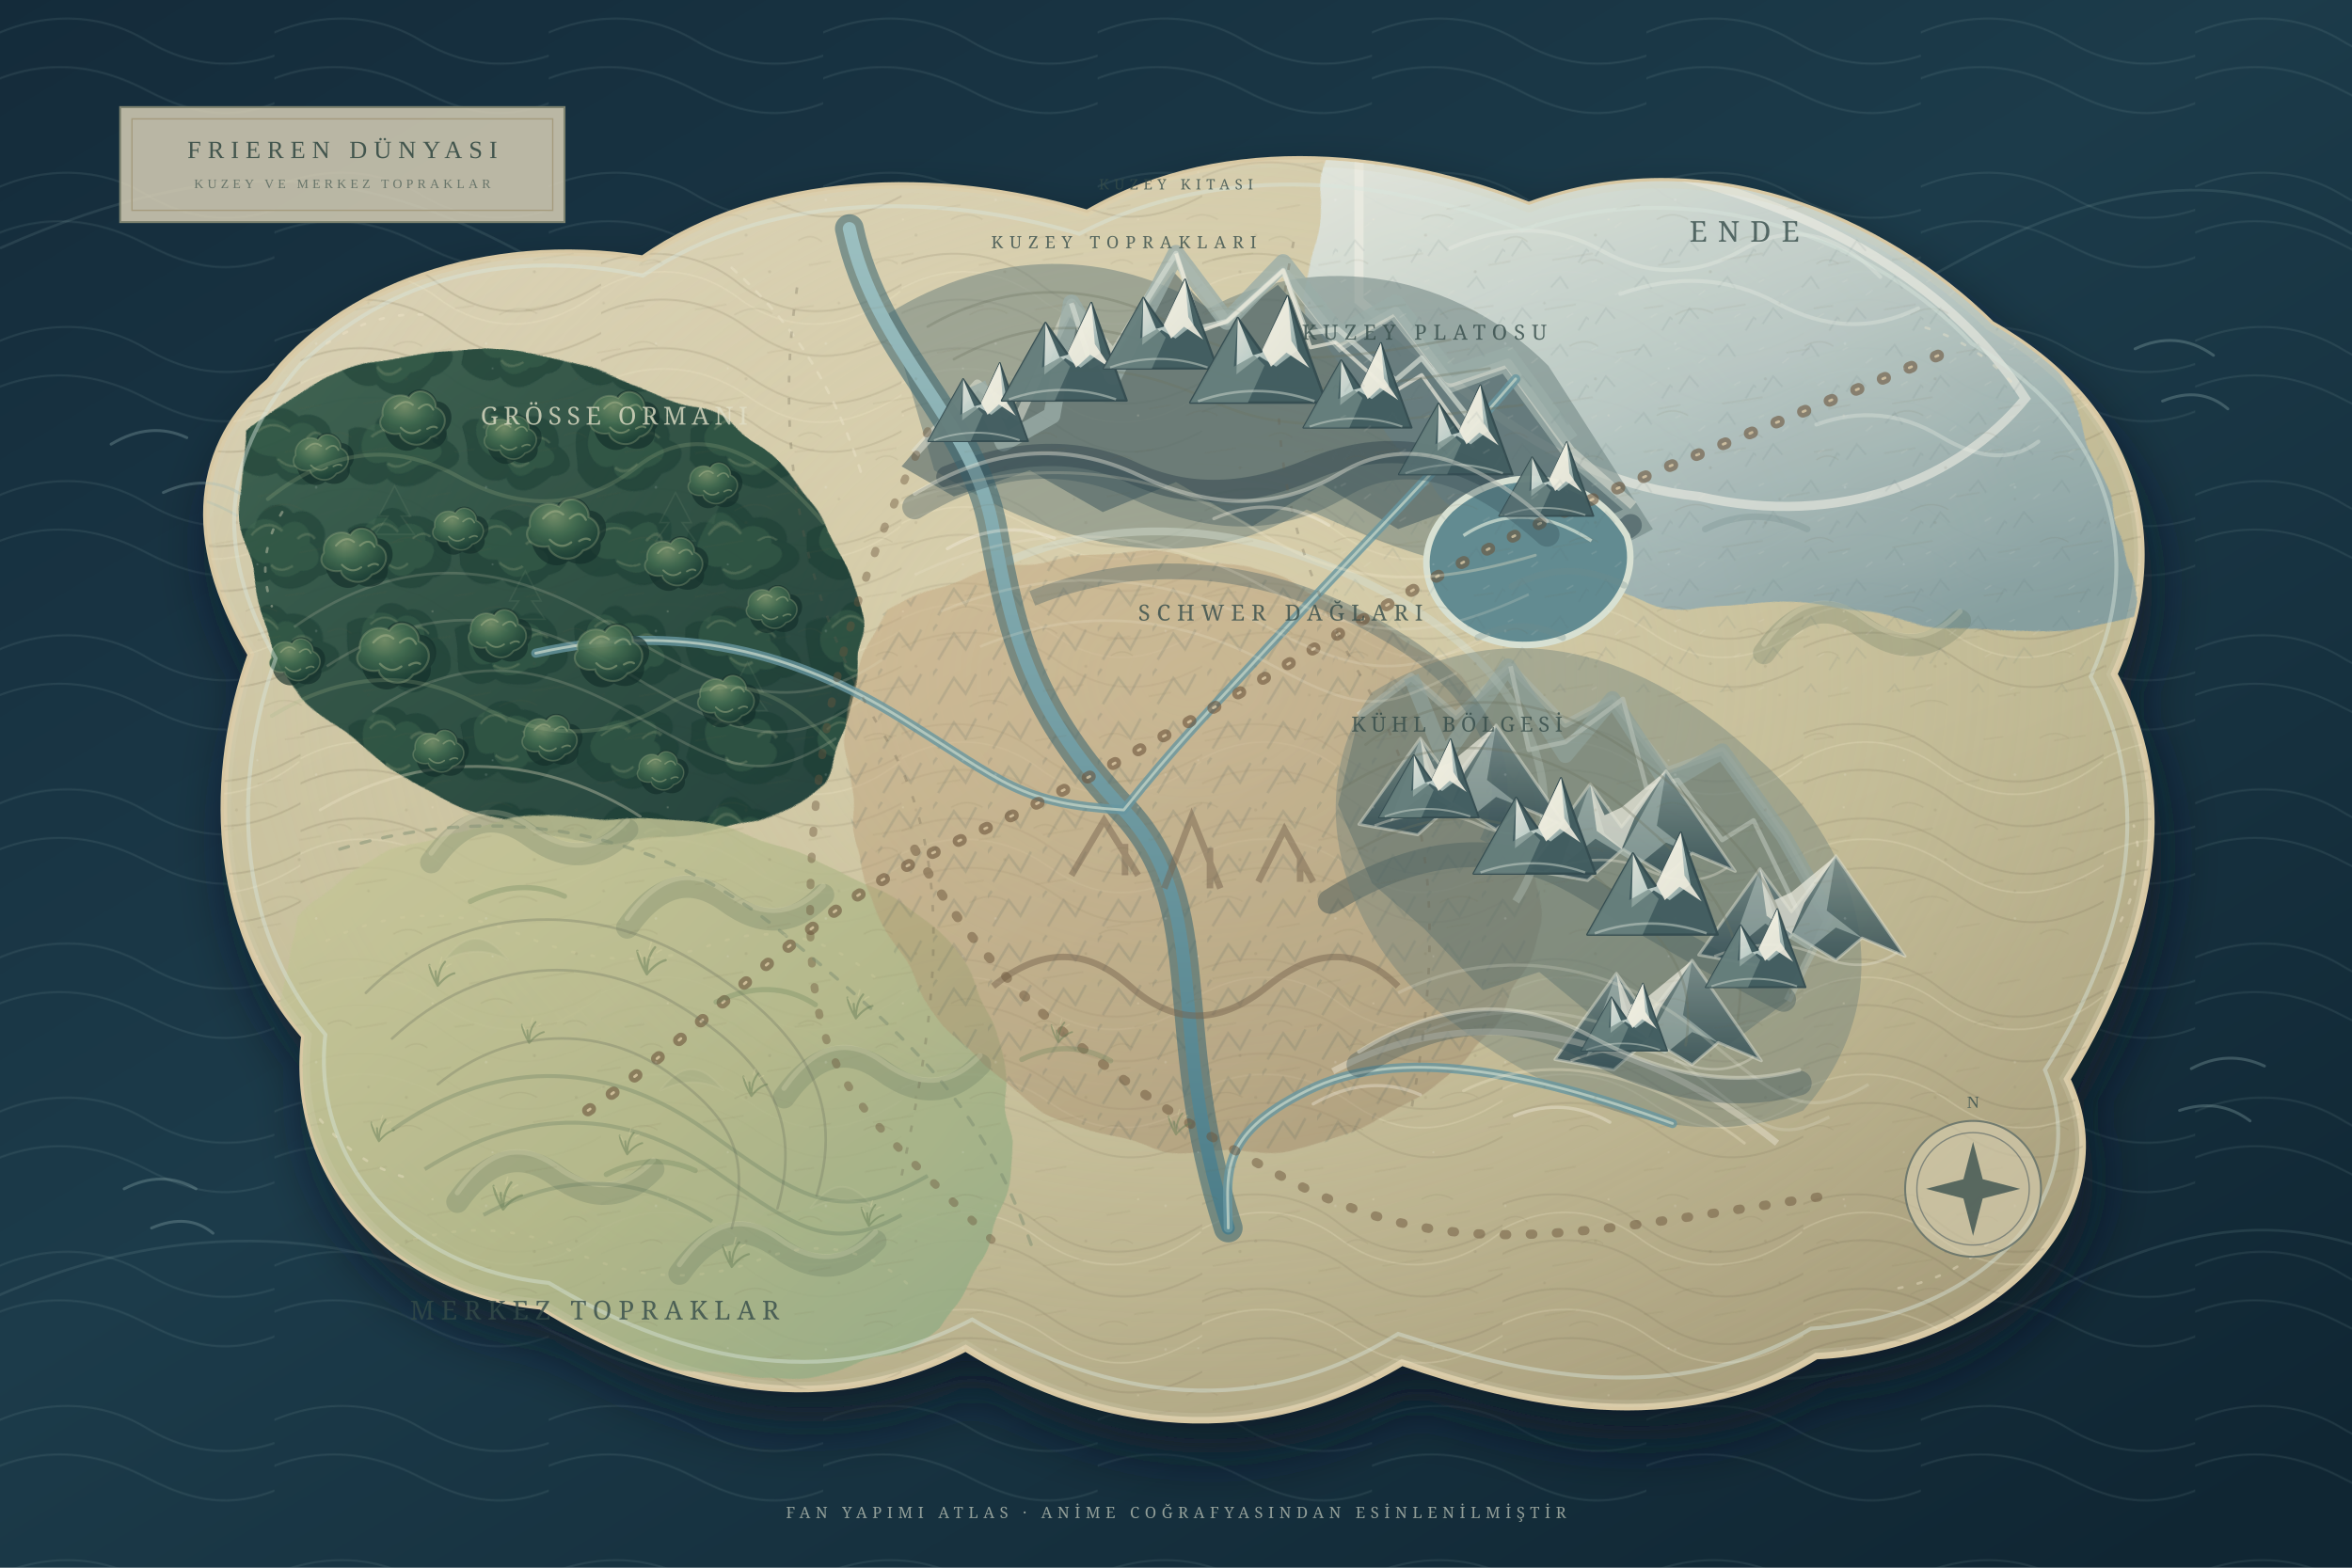
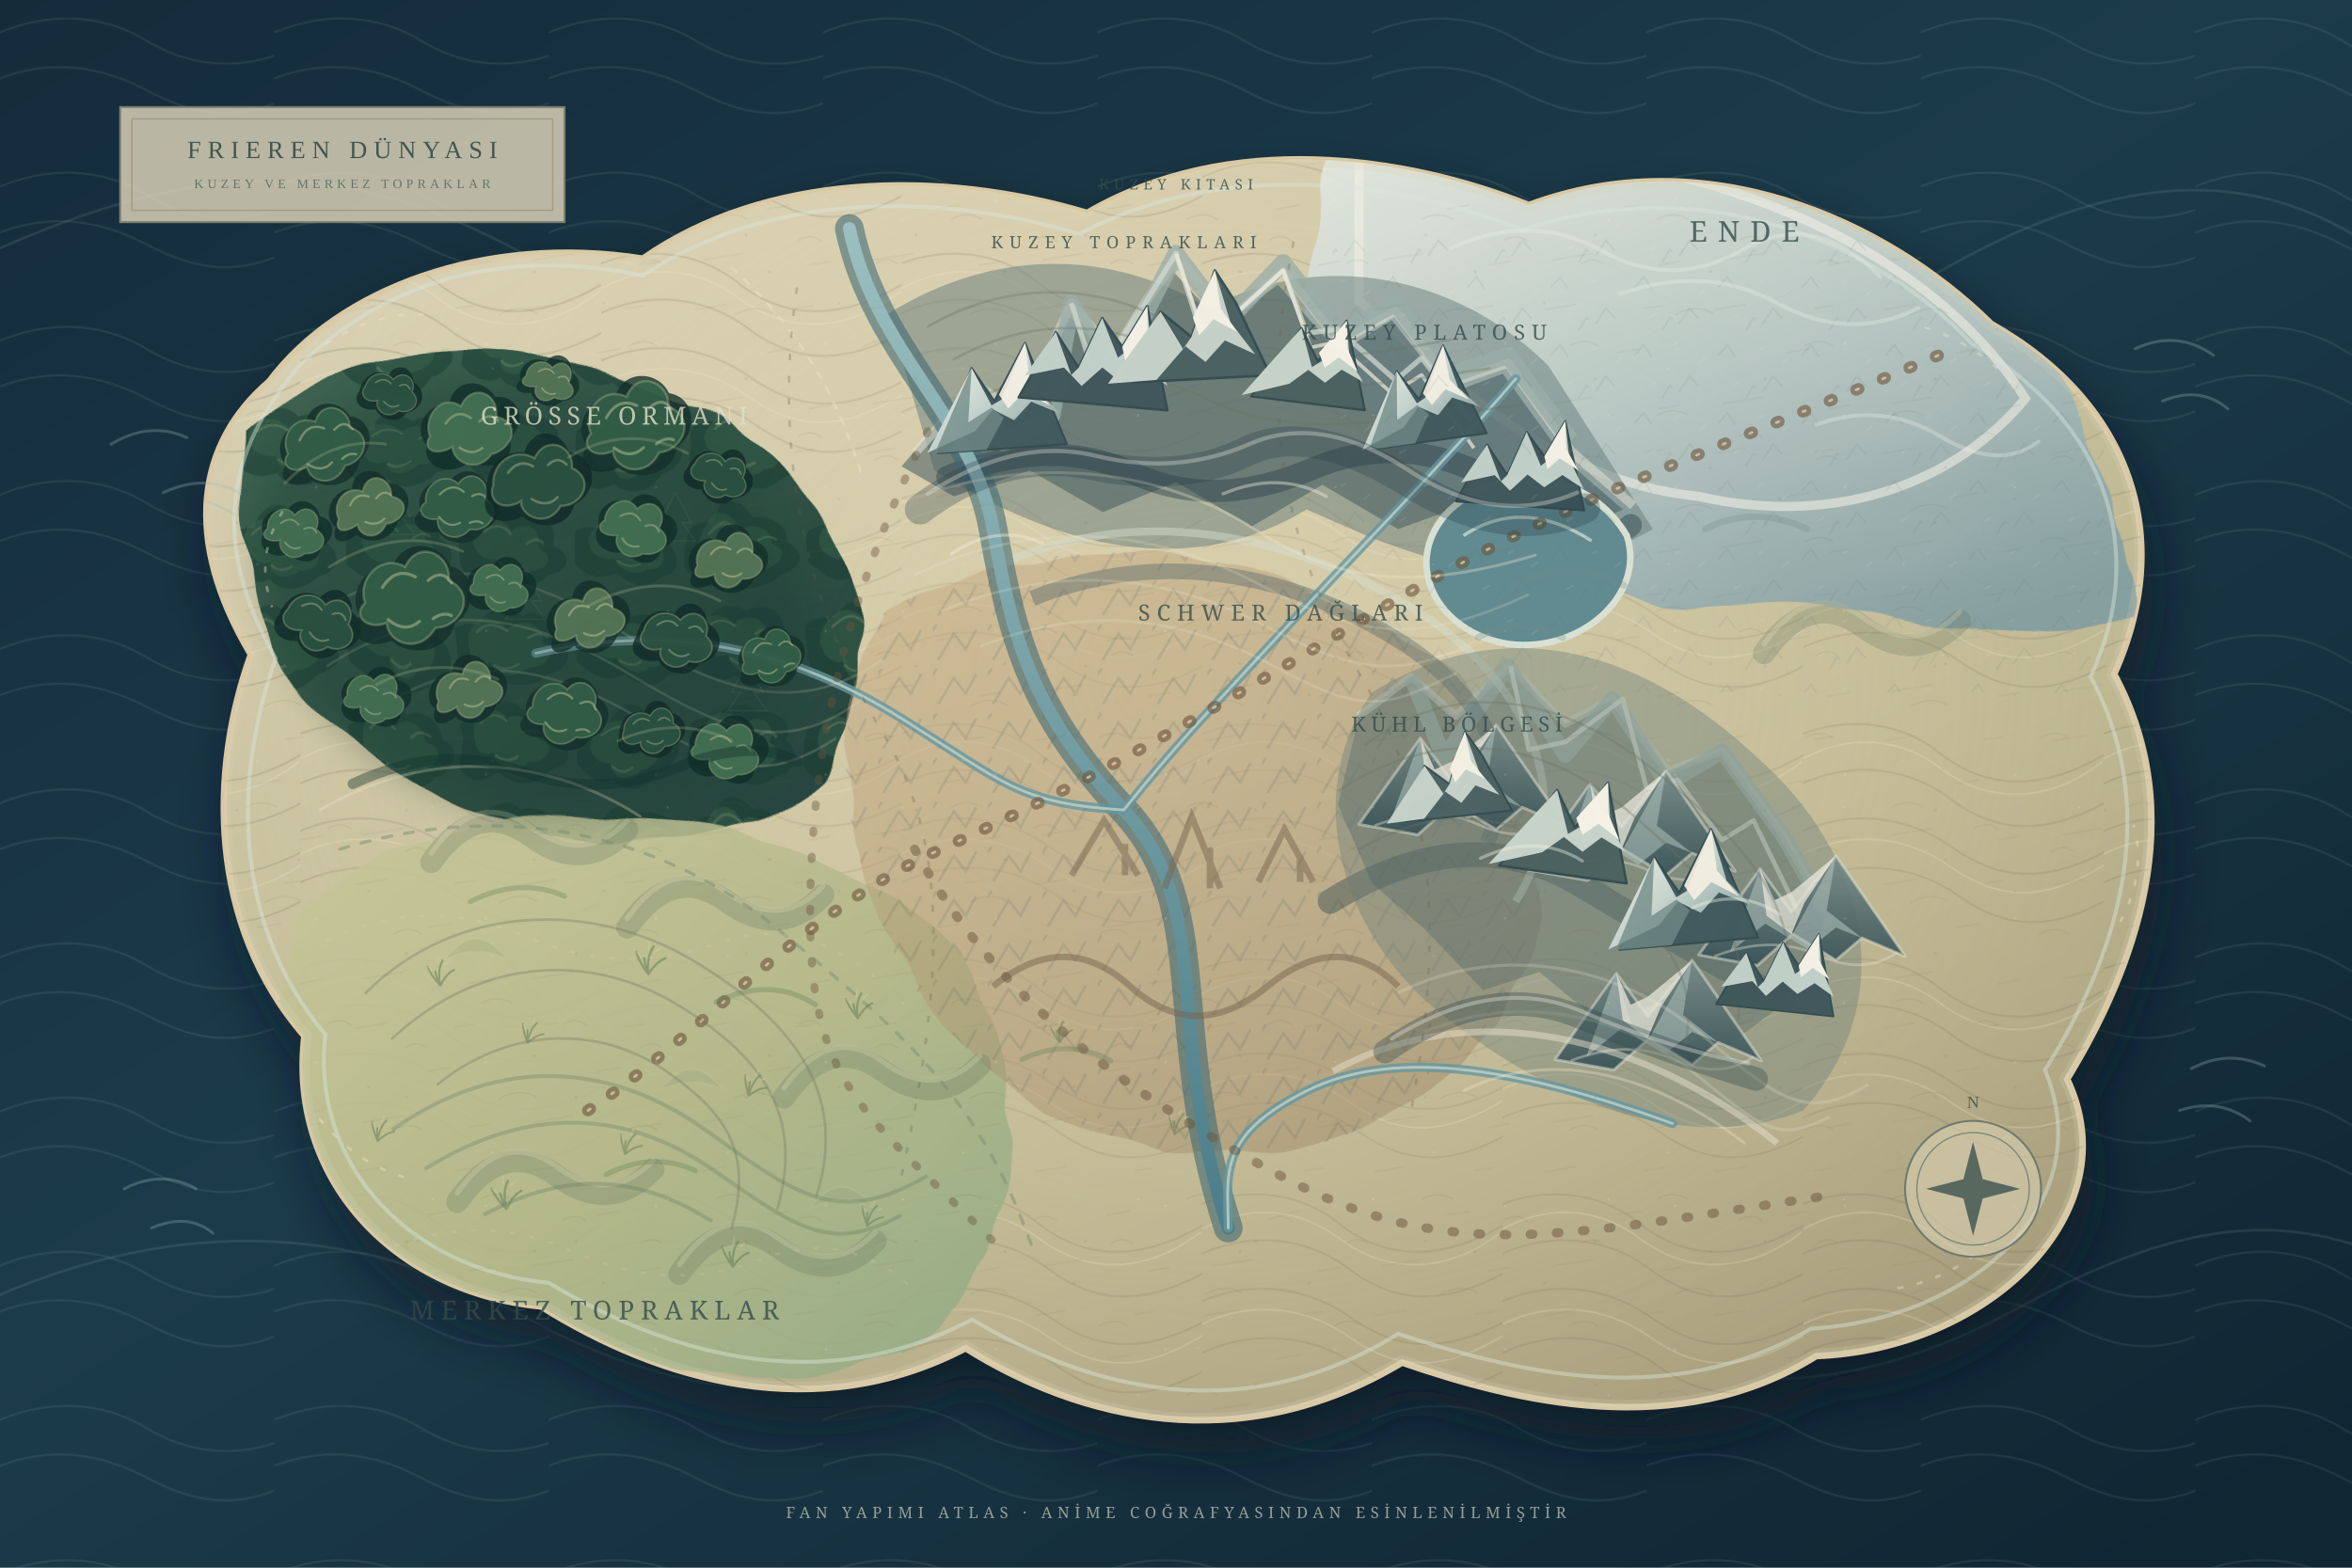
<svg xmlns="http://www.w3.org/2000/svg" viewBox="0 0 1800 1200" role="img" aria-labelledby="map-title map-desc">
  <defs>
    <linearGradient id="ocean" x1="0" y1="0" x2="0.9" y2="1">
      <stop stop-color="#142b3a" />
      <stop offset=".48" stop-color="#1c3b4a" />
      <stop offset="1" stop-color="#102633" />
    </linearGradient>
    <linearGradient id="ocean-light" x1="0" y1="0" x2="0" y2="1">
      <stop stop-color="#527887" stop-opacity=".32" />
      <stop offset="1" stop-color="#193c4b" stop-opacity="0" />
    </linearGradient>
    <linearGradient id="land-base" x1=".15" y1="0" x2=".8" y2="1">
      <stop stop-color="#d8d0b4" />
      <stop offset=".3" stop-color="#c8c19e" />
      <stop offset=".67" stop-color="#b9b38d" />
      <stop offset="1" stop-color="#a59b79" />
    </linearGradient>
    <linearGradient id="north-ice" x1=".2" y1="0" x2=".8" y2="1">
      <stop stop-color="#e2e7df" />
      <stop offset=".48" stop-color="#b9c9c7" />
      <stop offset="1" stop-color="#819ca0" />
    </linearGradient>
    <linearGradient id="central-meadow" x1="0" y1="0" x2="1" y2="1">
      <stop stop-color="#c9c79a" />
      <stop offset=".55" stop-color="#b1b789" />
      <stop offset="1" stop-color="#8eaa84" />
    </linearGradient>
    <linearGradient id="forest-depth" x1="0" y1="0" x2="1" y2="1">
      <stop stop-color="#365d4c" />
      <stop offset=".45" stop-color="#284c40" />
      <stop offset="1" stop-color="#1b3b36" />
    </linearGradient>
    <linearGradient id="mountain-shadow" x1="0" y1="0" x2="0" y2="1">
      <stop stop-color="#778b89" />
      <stop offset=".52" stop-color="#536b6c" />
      <stop offset="1" stop-color="#344e55" />
    </linearGradient>
    <linearGradient id="sandstone" x1="0" y1="0" x2="1" y2="1">
      <stop stop-color="#c4a47a" />
      <stop offset="1" stop-color="#947c60" />
    </linearGradient>
    <linearGradient id="river" x1="0" y1="0" x2="0" y2="1">
      <stop stop-color="#9bbfc0" />
      <stop offset="1" stop-color="#4c7d89" />
    </linearGradient>
    <radialGradient id="land-light">
      <stop stop-color="#f4e7c6" stop-opacity=".44" />
      <stop offset="1" stop-color="#f4e7c6" stop-opacity="0" />
    </radialGradient>
    <pattern id="sea-depth" width="210" height="118" patternUnits="userSpaceOnUse">
      <path d="M-20 35C25 8 74 8 112 31s82 25 128-2M-25 72c48-28 93-26 137-3s78 25 126-4" fill="none" stroke="#8eafb0" stroke-opacity=".13" stroke-width="1.6" />
    </pattern>
    <pattern id="fine-contours" width="230" height="180" patternUnits="userSpaceOnUse">
      <path d="M-35 42C10 5 68 7 104 36s82 32 137-5M-28 78C17 39 75 43 112 71s77 31 135-6M-32 116C16 76 73 80 113 108s78 30 137-7M-28 153C20 114 80 118 118 145s75 31 132-7" fill="none" stroke="#756f55" stroke-opacity=".24" stroke-width="1.5" />
      <path d="M-20 54C23 20 69 21 105 48s82 28 124-5M-24 129C19 94 72 95 112 123s76 28 128-7" fill="none" stroke="#f5edcf" stroke-opacity=".25" stroke-width="1.2" />
    </pattern>
    <pattern id="forest-canopy" width="88" height="76" patternUnits="userSpaceOnUse">
      <path d="M-8 38C-4 24 8 18 20 22 22 8 39 3 49 14 62 9 76 20 73 34 88 43 82 59 68 61 57 75 39 72 31 63 15 71 0 59-8 38Z" fill="#183a32" opacity=".58" />
      <path d="M12 25C19 13 32 13 40 23 50 14 64 22 62 35 76 42 66 57 54 56 44 68 28 58 29 49 15 52 6 38 12 25Z" fill="#426b50" opacity=".42" />
      <path d="M17 27q12-12 23-1m12 6q8-7 14 0M30 51q9 8 18 1" fill="none" stroke="#a8b58a" stroke-opacity=".28" stroke-width="2" />
    </pattern>
    <pattern id="rock-hatch" width="42" height="34" patternUnits="userSpaceOnUse">
      <path d="m4 29 12-20 9 12 8-15M-5 13 3 2" fill="none" stroke="#344f54" stroke-opacity=".35" stroke-width="2" />
    </pattern>
    <pattern id="terrain-grain" width="180" height="150" patternUnits="userSpaceOnUse">
      <path d="M8 18q12-7 24 0m39 16q10-6 18 1M22 91q16-9 29-1m70 25q12-7 22 0M130 52q9-6 17 0" fill="none" stroke="#665c43" stroke-opacity=".22" stroke-width="1.1" />
      <circle cx="49" cy="58" r="1.2" fill="#594f3d" opacity=".24" />
      <circle cx="151" cy="18" r=".9" fill="#fff3d8" opacity=".38" />
      <circle cx="102" cy="82" r="1.1" fill="#554b39" opacity=".18" />
      <circle cx="17" cy="132" r=".8" fill="#fff" opacity=".32" />
    </pattern>
    <pattern id="paper-fiber" width="130" height="110" patternUnits="userSpaceOnUse">
      <path d="m12 17 24-4m31 37 18-3M18 89l31-5m50 9 17-3M88 16l15-2" stroke="#665c43" stroke-opacity=".1" stroke-width="1.4" />
      <circle cx="51" cy="70" r="1.2" fill="#5c503b" opacity=".14" />
      <circle cx="112" cy="43" r="1" fill="#fff" opacity=".2" />
    </pattern>
    <filter id="continent-shadow" x="-15%" y="-15%" width="130%" height="135%">
      <feGaussianBlur stdDeviation="22" />
    </filter>
    <filter id="terrain-soft" x="-15%" y="-15%" width="130%" height="130%">
      <feGaussianBlur stdDeviation="10" />
    </filter>
    <clipPath id="land-clip">
      <path d="M206 292C259 221 371 179 492 198 585 133 718 129 832 163 940 100 1075 119 1170 157 1304 107 1442 167 1524 248 1632 309 1665 412 1618 516 1677 625 1634 741 1582 826 1631 929 1521 1033 1390 1038 1284 1104 1160 1073 1073 1043 948 1118 825 1086 739 1032 624 1092 505 1057 414 1000 300 989 220 901 233 793 159 708 160 590 192 501 139 412 151 339 206 292Z" />
    </clipPath>
    <g id="ridge">
      <path d="M0 76 47 10 71 43 105 0 158 77 125 63 105 80 72 60 45 84Z" fill="url(#mountain-shadow)" stroke="#e0e1d2" stroke-opacity=".56" stroke-width="2.2" stroke-linejoin="round" />
      <path d="m47 10 11 38 14 12 33-60-7 42 27 21-20-8-21 17-33-20-27 22Z" fill="#b8c9c3" opacity=".55" />
      <path d="m47 10 11 24 13-6 34-28-24 36-10 24-19-14Z" fill="#f0eee1" opacity=".78" />
      <path d="M12 77q44-17 79-1t61-2" fill="none" stroke="#e5e3d3" stroke-opacity=".42" stroke-width="2" />
    </g>
    <g id="atlas-pine">
      <path d="M0 30 12 7 24 30h-7l10 14H-3L7 30z" fill="#254b3d" stroke="#9eb091" stroke-opacity=".45" stroke-width="1.2" />
    </g>
    <g id="atlas-hill">
      <path d="M0 25Q24-8 49 25Q26 12 0 25Z" fill="#8d9b78" stroke="#d5d1ad" stroke-opacity=".55" stroke-width="1.5" />
    </g>
    <g id="hillshade">
      <path d="M0 50Q35 0 76 30T150 25" fill="none" stroke="#566b58" stroke-opacity=".42" stroke-width="17" stroke-linecap="round" />
      <path d="M0 43Q35-7 76 23T150 18" fill="none" stroke="#e6dfbd" stroke-opacity=".38" stroke-width="4" stroke-linecap="round" />
    </g>
    <radialGradient id="atlas-canopy-light" cx="38%" cy="28%" r="76%">
      <stop stop-color="#77906a" />
      <stop offset=".42" stop-color="#426b50" />
      <stop offset="1" stop-color="#183a32" />
    </radialGradient>
    <linearGradient id="atlas-snow-face" x1="0" y1="0" x2="1" y2="1">
      <stop stop-color="#f4f1e3" />
      <stop offset=".48" stop-color="#c9d7d1" />
      <stop offset="1" stop-color="#829b9a" />
    </linearGradient>
    <filter id="biome-edge" x="-7%" y="-7%" width="114%" height="114%" color-interpolation-filters="sRGB">
      <feTurbulence type="fractalNoise" baseFrequency=".012 .016" numOctaves="2" seed="17" result="edge-noise" />
      <feDisplacementMap in="SourceGraphic" in2="edge-noise" scale="21" xChannelSelector="R" yChannelSelector="G" />
    </filter>
    <pattern id="atlas-alpine-scree" width="64" height="52" patternUnits="userSpaceOnUse">
      <path d="m5 40 8-12 7 8m15-24 7-8 6 9m8 32 6-10 7 5" fill="none" stroke="#53696a" stroke-opacity=".32" stroke-width="1.5" />
      <path d="m20 18 5-4m22 21 5-3M2 8l4-2" stroke="#f1eddf" stroke-opacity=".36" stroke-width="1.2" />
    </pattern>
    <g id="atlas-canopy">
      <path d="M-25 2C-29-9-19-20-7-19-3-31 14-31 19-18 31-17 35-3 27 6 29 19 14 26 3 20-8 29-25 18-25 2Z" fill="#142f2a" opacity=".72" transform="translate(2 4)" />
      <path d="M-24-2C-26-14-13-23-2-17 5-28 21-20 20-9 33-3 28 13 16 16 7 28-9 20-10 13-23 15-30 5-24-2Z" fill="url(#atlas-canopy-light)" stroke="#a5b48b" stroke-opacity=".34" stroke-width="1.6" />
      <path d="M-14-8q8-9 15-3m5 3q8-7 12 1M-9 8q8 8 16 2m6-1q5-3 8-1" fill="none" stroke="#c0c69a" stroke-opacity=".42" stroke-width="1.7" stroke-linecap="round" />
    </g>
    <g id="atlas-peak">
      <path d="M-48 44-11-22 8 5 28-39 58 44Z" fill="#425d60" stroke="#344c50" stroke-width="2" stroke-linejoin="round" />
      <path d="m-11-22 12 29 7-2 20-44 8 42-17 13-13-8-18 14Z" fill="url(#atlas-snow-face)" opacity=".96" />
      <path d="m-11-22-3 38 16-9 8 8-13 29-45 0Z" fill="#738b88" opacity=".7" />
      <path d="m28-39 3 35 14 21-18-12-12 11-7-13Z" fill="#f5f1e3" opacity=".88" />
      <path d="M-42 43q45-16 91 0" fill="none" stroke="#d6dfd4" stroke-opacity=".48" stroke-width="2" />
    </g>
    <g id="atlas-grass">
      <path d="M0 12q-7-12-8-20m8 20q0-15 7-23m-7 23q8-10 16-12m-16 12q-2-8-2-14" fill="none" stroke="#667d57" stroke-opacity=".72" stroke-width="2" stroke-linecap="round" />
      <path d="M-8-8q2 2 3 5m9-13q-1 4-2 7m11 0q-3 1-5 3" fill="none" stroke="#d6d1a2" stroke-opacity=".55" stroke-width="1.3" />
+     </g>
+     <g id="atlas-canopy-a">
+       <path d="M-34 5C-42-10-27-29-10-25-2-43 22-39 27-22 45-16 42 8 27 15 20 35-5 34-15 23-33 28-45 17-34 5Z" fill="#142f2a" opacity=".82" />
+       <path d="M-30-3C-34-20-16-34-2-24 8-42 29-29 25-13 43-3 31 18 14 17 2 34-18 24-17 11-31 15-39 4-30-3Z" fill="#315c45" stroke="#a8b88d" stroke-opacity=".38" stroke-width="1.6" />
+       <path d="M-18-12q10-13 22-5m8 3q10-7 15 3M-16 9q10 10 20 3m9-1q7-4 12-1" fill="none" stroke="#c5c99e" stroke-opacity=".48" stroke-width="2" stroke-linecap="round" />
+     </g>
+     <g id="atlas-canopy-b">
+       <path d="M-30 7C-40-7-25-24-11-20-8-36 13-39 22-22 39-22 43-2 29 8 32 26 11 31 0 21-15 32-35 23-30 7Z" fill="#102d28" opacity=".8" />
+       <path d="M-27 1C-31-13-16-29-3-18 6-34 25-25 21-8 39-2 30 16 15 18 4 31-13 21-12 10-25 16-34 9-27 1Z" fill="#426d50" stroke="#9eaf86" stroke-opacity=".4" stroke-width="1.5" />
+       <path d="M-15-7q9-10 18-2m6 3q8-6 13 1M-7 11q8 7 16 2" fill="none" stroke="#c6c99c" stroke-opacity=".42" stroke-width="1.8" stroke-linecap="round" />
+     </g>
+     <g id="atlas-canopy-c">
+       <path d="M-37 1C-35-17-21-27-7-22 2-39 20-32 22-17 41-9 36 13 19 18 11 34-9 29-16 19-32 24-44 14-37 1Z" fill="#102a27" opacity=".82" />
+       <path d="M-31-5C-29-20-12-27-1-17 9-31 26-21 22-6 36 4 24 20 10 17-2 31-18 18-15 9-29 14-37 4-31-5Z" fill="#294f40" stroke="#9cab80" stroke-opacity=".42" stroke-width="1.5" />
+       <path d="M-20-11q9-8 17-1m10 1q7-5 12 2M-8 9q9 8 17 2" fill="none" stroke="#c0c69a" stroke-opacity=".4" stroke-width="1.7" stroke-linecap="round" />
+     </g>
+     <g id="atlas-canopy-d">
+       <path d="M-27 5C-35-7-20-23-7-18-1-33 17-29 20-14 36-8 32 11 18 15 8 29-9 24-14 15-27 20-34 14-27 5Z" fill="#112d28" opacity=".8" />
+       <path d="M-23 0C-25-12-11-23 0-14 8-28 24-18 19-4 33 4 22 17 9 14 0 25-13 17-11 8-23 12-29 7-23 0Z" fill="#527454" stroke="#b2bc91" stroke-opacity=".36" stroke-width="1.4" />
+       <path d="M-12-7q7-8 15-2m5 3q7-5 11 1M-5 8q7 6 14 2" fill="none" stroke="#d0cda0" stroke-opacity=".45" stroke-width="1.6" stroke-linecap="round" />
+     </g>
+     <g id="atlas-peak-a">
+       <path d="M-58 51-19-30 1 4 35-51 69 51Z" fill="#405a5e" stroke="#344c50" stroke-width="2" stroke-linejoin="round" />
+       <path d="m-19-30 17 38 10-5 27-54 10 48 20 24-28-14-18 17-20-12-19 20-48 18Z" fill="url(#atlas-snow-face)" />
+       <path d="m-19-30-7 53 24-13 11 11-19 30-51 0Z" fill="#718a87" opacity=".78" />
+       <path d="m35-51 2 38 18 25-24-15-17 15-8-14Z" fill="#f7f2e4" opacity=".9" />
+     </g>
+     <g id="atlas-peak-b">
+       <path d="M-52 46-28-8-5 13 16-38 31-12 55 46Z" fill="#4b6262" stroke="#354e52" stroke-width="2" stroke-linejoin="round" />
+       <path d="m-28-8 16 30 7-9 21-51 10 41 18 26-23-12-16 16-15-13-24 25-38 1Z" fill="#c6d2c9" />
+       <path d="m16-38 3 30 12 19-18-11-12 12-4-14Z" fill="#f5f0e3" />
+     </g>
+     <g id="atlas-peak-c">
+       <path d="M-64 49-36-12-13 18 4-28 24-4 43-42 69 49Z" fill="#40575b" stroke="#344c50" stroke-width="2" stroke-linejoin="round" />
+       <path d="m-36-12 17 37 6-7 17-46 17 34 9-8 13-40 7 39 17 30-23-13-18 14-18-12-17 18-17-15-34 10Z" fill="#c1d0c8" />
+       <path d="m43-42 3 29 14 21-20-11-12 12-4-13Z" fill="#f5f1e6" />
+     </g>
+     <g id="atlas-peak-d">
+       <path d="M-49 47-10-22 9 7 31-34 58 47Z" fill="#4b6260" stroke="#344c50" stroke-width="2" stroke-linejoin="round" />
+       <path d="m-10-22 14 35 9-7 18-40 7 35 15 20-21-9-14 14-17-10-16 15-43 16Z" fill="#c8d4ca" />
+       <path d="m31-34 4 26 12 20-19-11-12 11-7-13Z" fill="#f6f2e7" />
    </g>
  </defs>
  <rect width="1800" height="1200" fill="url(#ocean)" />
  <rect width="1800" height="1200" fill="url(#sea-depth)" />
  <g fill="none" stroke="#8eafb0" stroke-opacity=".15">
    <path d="M0 190C180 110 290 130 420 205s245 68 355 0 215-79 355-9 235 78 365 6 225-70 305-23" stroke-width="2" />
    <path d="M-20 1000c160-75 300-60 420 7s255 83 375 5 245-85 380-12 255 75 390 1 210-70 290-36" stroke-width="2" />
  </g>
  <path d="M206 292C259 221 371 179 492 198 585 133 718 129 832 163 940 100 1075 119 1170 157 1304 107 1442 167 1524 248 1632 309 1665 412 1618 516 1677 625 1634 741 1582 826 1631 929 1521 1033 1390 1038 1284 1104 1160 1073 1073 1043 948 1118 825 1086 739 1032 624 1092 505 1057 414 1000 300 989 220 901 233 793 159 708 160 590 192 501 139 412 151 339 206 292Z" fill="#071923" opacity=".7" filter="url(#continent-shadow)" transform="translate(8 25)" />
  <path d="M206 292C259 221 371 179 492 198 585 133 718 129 832 163 940 100 1075 119 1170 157 1304 107 1442 167 1524 248 1632 309 1665 412 1618 516 1677 625 1634 741 1582 826 1631 929 1521 1033 1390 1038 1284 1104 1160 1073 1073 1043 948 1118 825 1086 739 1032 624 1092 505 1057 414 1000 300 989 220 901 233 793 159 708 160 590 192 501 139 412 151 339 206 292Z" fill="url(#land-base)" stroke="#d8c8a3" stroke-width="5" />
  <g clip-path="url(#land-clip)">
    <rect x="120" y="80" width="1600" height="1060" fill="url(#fine-contours)" opacity=".95" />
    <ellipse cx="910" cy="520" rx="900" ry="690" fill="url(#land-light)" />
    <path d="M1020 82C1220 70 1470 130 1585 300L1640 470C1515 515 1400 450 1290 465 1150 445 1055 356 1000 240Z" fill="url(#north-ice)" filter="url(#biome-edge)" opacity=".92" />
    <path d="M1040 120C1210 96 1450 150 1550 305 1500 366 1410 405 1300 380 1185 368 1110 290 1040 230Z" fill="none" stroke="#f2f0e5" stroke-opacity=".58" stroke-width="7" />
    <path d="M185 330C280 245 430 256 550 322 645 373 690 496 630 596 545 676 390 646 285 579 207 526 175 429 185 330Z" fill="url(#forest-depth)" filter="url(#biome-edge)" opacity=".94" />
    <path d="M185 330C280 245 430 256 550 322 645 373 690 496 630 596 545 676 390 646 285 579 207 526 175 429 185 330Z" fill="url(#forest-canopy)" filter="url(#biome-edge)" opacity=".84" />
    <g opacity=".24">
      <use href="#atlas-pine" x="290" y="365" />
      <use href="#atlas-pine" x="390" y="430" />
      <use href="#atlas-pine" x="505" y="370" />
      <use href="#atlas-pine" x="560" y="500" />
    </g>
    <path d="M230 700C355 590 535 614 665 675 775 731 820 884 720 1010 585 1100 390 1040 280 955 205 890 190 784 230 700Z" fill="url(#central-meadow)" filter="url(#biome-edge)" opacity=".86" />
    <path d="M675 470C810 390 1000 415 1115 520 1225 622 1190 805 1040 865 900 925 735 842 680 720 640 632 635 540 675 470Z" fill="url(#sandstone)" filter="url(#biome-edge)" opacity=".42" />
    <path d="M675 470C810 390 1000 415 1115 520 1225 622 1190 805 1040 865 900 925 735 842 680 720 640 632 635 540 675 470Z" fill="url(#rock-hatch)" opacity=".36" />
    <path d="M680 240C760 190 850 190 925 236 1010 190 1115 210 1185 280L1265 405C1160 465 1080 425 1000 390 900 450 795 410 715 360Z" fill="#657b7a" opacity=".5" />
    <g opacity=".96">
      <path d="M690 357 735 304 770 321 818 242 850 275 898 208 936 249 978 218 1025 270 1065 245 1110 301 1150 286 1198 352 1242 390 1190 414 1125 385 1070 405 1012 371 958 403 900 369 844 392 788 360 730 380Z" fill="#405a5e" opacity=".56" />
      <path d="M700 347 748 294 780 319 820 232 852 271 900 194 939 246 982 207 1025 262 1068 238 1110 293 1154 278 1202 345 1250 387" fill="none" stroke="#e2e3d6" stroke-opacity=".55" stroke-width="7" stroke-linejoin="round" />
      <path d="m748 294 20 45 37-21 15-86 32 56 48-94 39 52 43-45 43 55 43-24 42 55 44-15 48 65" fill="none" stroke="#9aada7" stroke-opacity=".8" stroke-width="13" stroke-linejoin="round" />
      <path d="m820 232 15 48 17-9 48-77 18 57 21-5 43-39 18 48 24-3 44 39 20-17 41 52" fill="none" stroke="#d5ddd3" stroke-opacity=".72" stroke-width="4" stroke-linejoin="round" />
      <path d="m900 194 20 59 19-7 43-39 21 59 19-4 43 39 23-14 40 56" fill="none" stroke="#f1eee0" stroke-opacity=".7" stroke-width="2.8" stroke-linejoin="round" />
      <path d="M725 365q80-32 142-3t137-3 150 15 94 28" fill="none" stroke="#293f48" stroke-opacity=".45" stroke-width="17" stroke-linecap="round" />
      <path d="M1040 548 1080 518 1114 548 1156 510 1198 554 1234 535 1276 590 1318 575 1365 640 1400 702 1368 766 1320 802 1270 766 1230 787 1178 744 1135 758 1090 711 1050 676 1024 616Z" fill="#425d60" opacity=".42" />
      <path d="M1040 548 1080 518 1114 548 1156 510 1198 554 1234 535 1276 590 1318 575 1365 640 1400 702 1368 766" fill="none" stroke="#d9dfd2" stroke-opacity=".54" stroke-width="6" stroke-linejoin="round" />
      <path d="m1080 518 25 62 49-70 44 68 36-43 42 65 42-25 47 65 35 62" fill="none" stroke="#a8b9b1" stroke-opacity=".7" stroke-width="12" stroke-linejoin="round" />
      <path d="m1156 510 14 64 28-6 44-33 18 68 24-6 34 46 24-15 36 74" fill="none" stroke="#eef0e3" stroke-opacity=".62" stroke-width="3.5" stroke-linejoin="round" />
      <path d="M1018 690q105-65 193-12t154 87" fill="none" stroke="#2c444b" stroke-opacity=".42" stroke-width="19" stroke-linecap="round" />
    </g>
    <path d="M770 430C875 385 990 410 1080 465 1170 520 1210 610 1160 690" fill="none" stroke="#d4ded2" stroke-opacity=".46" stroke-width="6" />
    <path d="M790 458C890 418 990 440 1070 490 1135 530 1165 590 1138 645" fill="none" stroke="#3d5b61" stroke-opacity=".35" stroke-width="12" />
    <path d="M1050 530C1155 465 1260 500 1345 580 1430 655 1455 765 1380 850 1280 890 1165 830 1090 765 1020 700 1000 600 1050 530Z" fill="#687c78" opacity=".4" />
    <g opacity=".88">
      <use href="#ridge" x="1040" y="555" />
      <use href="#ridge" x="1170" y="590" />
      <use href="#ridge" x="1300" y="655" />
      <use href="#ridge" x="1190" y="735" />
    </g>
    <path d="M1020 820C1130 760 1260 795 1360 875" fill="none" stroke="#e6e1cf" stroke-opacity=".5" stroke-width="5" />
    <g opacity=".22">
      <use href="#atlas-hill" x="340" y="710" />
      <use href="#atlas-hill" x="505" y="810" />
      <use href="#atlas-hill" x="620" y="900" />
    </g>
    <g opacity=".55">
      <use href="#hillshade" x="330" y="610" />
      <use href="#hillshade" x="480" y="660" />
      <use href="#hillshade" x="600" y="790" />
      <use href="#hillshade" x="350" y="870" />
      <use href="#hillshade" x="520" y="925" />
      <use href="#hillshade" x="1350" y="450" />
    </g>
    <g fill="none" stroke-linecap="round" stroke-linejoin="round">
      <path d="M650 175C670 270 745 320 760 405S790 545 860 620 890 785 940 940" stroke="#3d6872" stroke-width="22" opacity=".58" />
      <path d="M650 175C670 270 745 320 760 405S790 545 860 620 890 785 940 940" stroke="url(#river)" stroke-width="10" />
      <path d="M410 500C520 475 610 500 690 550S780 615 860 620M1160 290C1100 360 1040 420 980 485S900 570 860 620M1280 860C1170 820 1070 800 1000 835S940 900 940 940" stroke="#6796a0" stroke-width="7" opacity=".8" />
      <path d="M410 500C520 475 610 500 690 550S780 615 860 620M1160 290C1100 360 1040 420 980 485S900 570 860 620M1280 860C1170 820 1070 800 1000 835S940 900 940 940" stroke="#c0d2c5" stroke-width="2.1" opacity=".8" />
    </g>
    <path d="M1110 390C1155 350 1218 364 1245 410 1260 455 1210 500 1155 493 1100 485 1070 430 1110 390Z" fill="#628b91" stroke="#d7e0d2" stroke-width="5" />
    <path d="M1120 410Q1165 380 1218 414" fill="none" stroke="#d9e6d7" stroke-width="2.5" opacity=".7" />
    <g fill="none" stroke="#75634e" stroke-opacity=".48" stroke-width="5">
      <path d="M820 670l25-42 26 42m-10 0v-24m30 34 21-55 22 55m-8 0v-31m37 26 20-40 22 40m-10 0v-19" />
      <path d="M760 755q55-45 105 0t105 0 100 0" />
    </g>
    <g fill="none" stroke-linecap="round" stroke-linejoin="round">
      <path d="M450 850C540 790 610 700 720 650S900 560 1050 470 1290 355 1500 265" stroke="#6c553c" stroke-width="9" stroke-dasharray="2 20" opacity=".6" />
      <path d="M450 850C540 790 610 700 720 650S900 560 1050 470 1290 355 1500 265" stroke="#f1dfb9" stroke-width="2" stroke-dasharray="2 20" opacity=".65" />
      <path d="M700 650C760 760 850 830 980 900S1200 945 1400 915" stroke="#6c553c" stroke-width="7" stroke-dasharray="2 18" opacity=".5" />
      <path d="M710 330C650 450 620 570 620 700S660 850 760 950" stroke="#6c553c" stroke-width="6" stroke-dasharray="2 18" opacity=".42" />
    </g>
    <path d="M205 292C259 221 371 179 492 198 585 133 718 129 832 163 940 100 1075 119 1170 157 1304 107 1442 167 1524 248 1632 309 1665 412 1618 516 1677 625 1634 741 1582 826 1631 929 1521 1033 1390 1038 1284 1104 1160 1073 1073 1043 948 1118 825 1086 739 1032 624 1092 505 1057 414 1000 300 989 220 901 233 793 159 708 160 590 192 501 139 412 151 339 206 292Z" fill="url(#paper-fiber)" opacity=".65" />
    <g clip-path="url(#land-clip)">
      <g fill="none" stroke-linecap="round" stroke-linejoin="round" pointer-events="none">
        <g stroke="#6b735f" stroke-opacity=".32" stroke-width="2">
          <path d="M710 250C770 215 840 215 900 250S1030 275 1110 260M730 275C790 242 850 244 910 276S1030 298 1140 282M755 302C810 275 865 278 925 306S1035 326 1165 310" />
          <path d="M1045 570C1110 520 1190 530 1260 585S1375 685 1370 760M1025 605C1100 555 1180 565 1245 620S1340 710 1330 780M1040 650C1110 610 1170 625 1220 670S1300 740 1290 800" />
          <path d="M280 760C350 690 455 690 530 735S650 835 625 915M300 795C370 730 455 730 520 770S615 855 595 925M335 830C390 785 460 785 510 820S575 885 560 940" />
        </g>
        <g stroke="#f0e7ca" stroke-opacity=".34" stroke-width="2.2">
          <path d="M690 385C790 345 890 360 960 405S1090 450 1175 425" />
          <path d="M1120 835C1190 800 1270 825 1335 875" />
          <path d="M245 620C330 570 420 580 490 625" />
        </g>
        <path d="M260 650C390 610 510 640 600 715S750 840 790 955" stroke="#7c8c71" stroke-opacity=".48" stroke-width="2.5" stroke-dasharray="7 10" />
        <path d="M560 205C610 250 640 300 660 365" stroke="#e7dfc5" stroke-opacity=".55" stroke-width="2" stroke-dasharray="5 8" />
      </g>
      <path d="M610 220C590 350 620 470 675 560S720 760 690 900M990 185C960 330 990 430 1040 515S1110 690 1080 850" fill="none" stroke="#665e4d" stroke-opacity=".28" stroke-width="2" stroke-dasharray="5 12" />
    </g>
    <g fill="#c9c19e" stroke="#e1d5b7" stroke-width="2" opacity=".9">
      <path d="M92 365q24-18 48-4 18 13 2 27-28 13-50-2-14-9 0-21Z" />
      <path d="M1650 270q24-17 43 1 12 14-8 24-26 7-39-7-8-9 4-18Z" />
      <path d="M1690 795q21-15 39 1 9 12-9 21-23 5-34-7-7-8 4-15Z" />
      <path d="M120 930q18-13 34 0 9 10-6 18-19 5-29-5-7-7 1-13Z" />
    </g>
    <g fill="none" stroke="#9db7b1" stroke-opacity=".3" stroke-width="2">
      <path d="M60 350q48-35 100-6M1625 250q45-32 88 1M1670 780q43-28 80 2M100 920q38-25 72 0" />
      <path d="M70 390q55-28 112 5M1635 825q46-25 90 5" />
    </g>
    <g clip-path="url(#land-clip)" pointer-events="none">
      <rect x="150" y="100" width="1540" height="1030" fill="url(#terrain-grain)" opacity=".42" />
      <path d="M225 480C310 420 390 430 470 480S610 550 675 505M250 510C335 455 405 470 480 515S600 580 660 535M285 545C360 495 420 510 490 550S585 600 640 565" fill="none" stroke="#e7dfc2" stroke-opacity=".18" stroke-width="2" />
      <path d="M300 865C385 805 470 815 540 865S640 940 710 900M325 895C405 845 480 850 545 895S635 960 690 930M370 930C435 895 490 900 545 935" fill="none" stroke="#536c55" stroke-opacity=".25" stroke-width="3" />
      <path d="M700 440C795 395 885 405 965 448S1090 492 1170 455M720 468C810 430 895 440 970 480S1080 518 1140 485M750 495C830 462 905 472 975 510S1060 542 1115 515" fill="none" stroke="#f0e9d4" stroke-opacity=".19" stroke-width="2" />
      <path d="M1070 760C1150 720 1240 740 1300 790S1380 860 1430 830M1090 790C1160 760 1240 775 1295 820S1360 875 1400 855" fill="none" stroke="#e4e2d2" stroke-opacity=".23" stroke-width="2.4" />
    </g>
    <path d="M205 292C259 221 371 179 492 198 585 133 718 129 832 163 940 100 1075 119 1170 157 1304 107 1442 167 1524 248 1632 309 1665 412 1618 516 1677 625 1634 741 1582 826 1631 929 1521 1033 1390 1038 1284 1104 1160 1073 1073 1043 948 1118 825 1086 739 1032 624 1092 505 1057 414 1000 300 989 220 901 233 793 159 708 160 590 192 501 139 412 151 339 206 292Z" fill="none" stroke="#d9d1b8" stroke-opacity=".22" stroke-width="11" />
  </g>
  <g clip-path="url(#land-clip)" pointer-events="none">
-     <g class="atlas-forest-canopy" opacity=".92">
-       <use href="#atlas-canopy" transform="translate(245 350) scale(.78)" />
-       <use href="#atlas-canopy" transform="translate(315 320) scale(.92)" />
-       <use href="#atlas-canopy" transform="translate(390 335) scale(.74)" />
-       <use href="#atlas-canopy" transform="translate(475 320) scale(.9)" />
-       <use href="#atlas-canopy" transform="translate(545 370) scale(.7)" />
-       <use href="#atlas-canopy" transform="translate(270 425) scale(.92)" />
-       <use href="#atlas-canopy" transform="translate(350 405) scale(.72)" />
-       <use href="#atlas-canopy" transform="translate(430 405) scale(1.02)" />
-       <use href="#atlas-canopy" transform="translate(515 430) scale(.82)" />
-       <use href="#atlas-canopy" transform="translate(590 465) scale(.72)" />
-       <use href="#atlas-canopy" transform="translate(225 505) scale(.72)" />
-       <use href="#atlas-canopy" transform="translate(300 500) scale(1.02)" />
-       <use href="#atlas-canopy" transform="translate(380 485) scale(.82)" />
-       <use href="#atlas-canopy" transform="translate(465 500) scale(.96)" />
-       <use href="#atlas-canopy" transform="translate(555 535) scale(.8)" />
-       <use href="#atlas-canopy" transform="translate(335 575) scale(.72)" />
-       <use href="#atlas-canopy" transform="translate(420 565) scale(.78)" />
-       <use href="#atlas-canopy" transform="translate(505 590) scale(.66)" />
-       <path d="M205 382q72-58 146-17t137-8 142 43M208 548q82-50 157-9t144 1 130 33" fill="none" stroke="#a6b68b" stroke-opacity=".24" stroke-width="3" stroke-linecap="round" />
-     </g>
-     <g class="atlas-mountain-relief" opacity=".96">
-       <use href="#atlas-peak" transform="translate(745 306) scale(.72)" />
-       <use href="#atlas-peak" transform="translate(810 267) scale(.9)" />
-       <use href="#atlas-peak" transform="translate(884 246) scale(.82)" />
-       <use href="#atlas-peak" transform="translate(958 265) scale(.98)" />
-       <use href="#atlas-peak" transform="translate(1035 293) scale(.78)" />
-       <use href="#atlas-peak" transform="translate(1110 327) scale(.82)" />
-       <use href="#atlas-peak" transform="translate(1180 365) scale(.68)" />
-       <use href="#atlas-peak" transform="translate(1090 594) scale(.72)" />
-       <use href="#atlas-peak" transform="translate(1170 630) scale(.88)" />
-       <use href="#atlas-peak" transform="translate(1260 674) scale(.94)" />
-       <use href="#atlas-peak" transform="translate(1340 724) scale(.72)" />
-       <use href="#atlas-peak" transform="translate(1240 777) scale(.62)" />
-       <path d="M700 388q88-54 172-14t154-2 158 37M1040 815q92-58 177-12t160 26" fill="none" stroke="#344e55" stroke-opacity=".34" stroke-width="19" stroke-linecap="round" />
-       <path d="M700 378q88-54 172-14t154-2 158 37M1040 805q92-58 177-12t160 26" fill="none" stroke="#e8e9db" stroke-opacity=".44" stroke-width="3" stroke-linecap="round" />
-       <path d="M725 420q42-24 82-8m122-15q46-20 88 5m-12 443q42-24 82-7m72 16q38-15 73 5" fill="none" stroke="#f4efe0" stroke-opacity=".38" stroke-width="2.5" stroke-linecap="round" />
-     </g>
-     <g class="atlas-meadow-texture" opacity=".66">
-       <use href="#atlas-grass" transform="translate(335 745) scale(.8)" />
-       <use href="#atlas-grass" transform="translate(405 790) scale(.7)" />
-       <use href="#atlas-grass" transform="translate(495 735) scale(.9)" />
-       <use href="#atlas-grass" transform="translate(575 830) scale(.75)" />
-       <use href="#atlas-grass" transform="translate(655 770) scale(.8)" />
-       <use href="#atlas-grass" transform="translate(290 865) scale(.72)" />
-       <use href="#atlas-grass" transform="translate(385 915) scale(.9)" />
-       <use href="#atlas-grass" transform="translate(480 875) scale(.72)" />
-       <use href="#atlas-grass" transform="translate(560 960) scale(.82)" />
-       <use href="#atlas-grass" transform="translate(665 930) scale(.7)" />
-       <use href="#atlas-grass" transform="translate(810 790) scale(.66)" />
-       <use href="#atlas-grass" transform="translate(900 860) scale(.7)" />
+     <g class="atlas-forest-canopy" opacity=".96">
+       <path d="M205 365C255 290 365 267 455 302 550 325 625 410 625 493 608 578 523 635 425 625 330 633 235 566 211 482 190 434 190 398 205 365Z" fill="#17392f" opacity=".24" filter="url(#terrain-soft)" />
+       <use href="#atlas-canopy-a" transform="translate(248 344) rotate(-13) scale(.92)" />
+       <use href="#atlas-canopy-c" transform="translate(300 302) rotate(8) scale(.68)" />
+       <use href="#atlas-canopy-b" transform="translate(358 330) rotate(-6) scale(1.08)" />
+       <use href="#atlas-canopy-d" transform="translate(420 292) rotate(14) scale(.78)" />
+       <use href="#atlas-canopy-a" transform="translate(486 330) rotate(-9) scale(1.12)" />
+       <use href="#atlas-canopy-c" transform="translate(552 365) rotate(17) scale(.72)" />
+       <use href="#atlas-canopy-b" transform="translate(225 408) rotate(12) scale(.76)" />
+       <use href="#atlas-canopy-d" transform="translate(282 390) rotate(-18) scale(1.04)" />
+       <use href="#atlas-canopy-a" transform="translate(350 390) rotate(7) scale(.82)" />
+       <use href="#atlas-canopy-c" transform="translate(414 370) rotate(-11) scale(1.16)" />
+       <use href="#atlas-canopy-b" transform="translate(485 405) rotate(19) scale(.86)" />
+       <use href="#atlas-canopy-d" transform="translate(557 430) rotate(-7) scale(1.02)" />
+       <use href="#atlas-canopy-c" transform="translate(246 478) rotate(15) scale(.9)" />
+       <use href="#atlas-canopy-a" transform="translate(315 462) rotate(-5) scale(1.18)" />
+       <use href="#atlas-canopy-b" transform="translate(382 450) rotate(12) scale(.74)" />
+       <use href="#atlas-canopy-d" transform="translate(450 475) rotate(-15) scale(1.08)" />
+       <use href="#atlas-canopy-c" transform="translate(520 490) rotate(6) scale(.9)" />
+       <use href="#atlas-canopy-a" transform="translate(590 505) rotate(-12) scale(.68)" />
+       <use href="#atlas-canopy-b" transform="translate(286 535) rotate(9) scale(.76)" />
+       <use href="#atlas-canopy-d" transform="translate(358 530) rotate(-17) scale(1.02)" />
+       <use href="#atlas-canopy-a" transform="translate(432 548) rotate(11) scale(.84)" />
+       <use href="#atlas-canopy-c" transform="translate(500 560) rotate(-8) scale(.72)" />
+       <use href="#atlas-canopy-b" transform="translate(555 575) rotate(13) scale(.86)" />
+       <path d="M218 370q35-36 77-30m-43 94q53-33 102-12m-66 102q46-24 93-4m54-170q46-27 91-3m-76 117q54-29 101-4m-78 107q45-20 87 0" fill="none" stroke="#c1c59a" stroke-opacity=".24" stroke-width="2.2" stroke-linecap="round" />
+       <path d="M270 600q68-32 128-10t119-2 93-5" fill="none" stroke="#0f302b" stroke-opacity=".4" stroke-width="8" stroke-linecap="round" />
+     </g>
+     <g class="atlas-mountain-relief" opacity=".98">
+       <use href="#atlas-peak-a" transform="translate(760 304) rotate(-4) scale(.78)" />
+       <use href="#atlas-peak-c" transform="translate(838 267) rotate(5) scale(.86)" />
+       <use href="#atlas-peak-b" transform="translate(916 245) rotate(-3) scale(.98)" />
+       <use href="#atlas-peak-d" transform="translate(1002 270) rotate(7) scale(.82)" />
+       <use href="#atlas-peak-a" transform="translate(1085 303) rotate(-8) scale(.7)" />
+       <use href="#atlas-peak-c" transform="translate(1164 351) rotate(4) scale(.74)" />
+       <use href="#atlas-peak-b" transform="translate(1112 590) rotate(-6) scale(.76)" />
+       <use href="#atlas-peak-d" transform="translate(1198 626) rotate(8) scale(.92)" />
+       <use href="#atlas-peak-a" transform="translate(1284 680) rotate(-5) scale(.84)" />
+       <use href="#atlas-peak-c" transform="translate(1360 740) rotate(6) scale(.68)" />
+       <path d="M704 390q64-48 132-34t117-10 125 23 135 20" fill="none" stroke="#273f48" stroke-opacity=".3" stroke-width="23" stroke-linecap="round" />
+       <path d="M710 378q67-44 129-29t117-9 122 20 129 17" fill="none" stroke="#e9e9dd" stroke-opacity=".34" stroke-width="3.2" stroke-linecap="round" />
+       <path d="M1060 805q78-55 148-27t136 48" fill="none" stroke="#2d464d" stroke-opacity=".36" stroke-width="18" stroke-linecap="round" />
+       <path d="M1065 795q80-49 145-21t128 40" fill="none" stroke="#e8e9db" stroke-opacity=".38" stroke-width="3" stroke-linecap="round" />
+       <path d="M728 424q36-24 70-8m138-38q43-18 79 2m118 277q42-20 78 2m84 36q36-16 67 5" fill="none" stroke="#f4efe0" stroke-opacity=".42" stroke-width="2.4" stroke-linecap="round" />
+     </g>
+     <g class="atlas-meadow-texture" opacity=".72">
+       <use href="#atlas-grass" transform="translate(335 745) rotate(-12) scale(.8)" />
+       <use href="#atlas-grass" transform="translate(405 790) rotate(8) scale(.7)" />
+       <use href="#atlas-grass" transform="translate(495 735) rotate(-6) scale(.9)" />
+       <use href="#atlas-grass" transform="translate(575 830) rotate(13) scale(.75)" />
+       <use href="#atlas-grass" transform="translate(655 770) rotate(-9) scale(.8)" />
+       <use href="#atlas-grass" transform="translate(290 865) rotate(6) scale(.72)" />
+       <use href="#atlas-grass" transform="translate(385 915) rotate(-14) scale(.9)" />
+       <use href="#atlas-grass" transform="translate(480 875) rotate(11) scale(.72)" />
+       <use href="#atlas-grass" transform="translate(560 960) rotate(-5) scale(.82)" />
+       <use href="#atlas-grass" transform="translate(665 930) rotate(9) scale(.7)" />
+       <use href="#atlas-grass" transform="translate(810 790) rotate(-8) scale(.66)" />
+       <use href="#atlas-grass" transform="translate(900 860) rotate(7) scale(.7)" />
      <path d="M250 720q75-36 150-4t145 7 130 30M275 965q86-42 161-8t143 8 118 20" fill="none" stroke="#e4d7a9" stroke-opacity=".26" stroke-width="2" stroke-dasharray="2 13" stroke-linecap="round" />
      <path d="M360 690q38-19 72-4m116 81q42-20 76 2m-160 130q35-18 68-3m250-85q35-17 68 1" fill="none" stroke="#5d7955" stroke-opacity=".42" stroke-width="4" stroke-linecap="round" />
    </g>
    <g class="atlas-tundra-texture" opacity=".7">
      <rect x="1020" y="170" width="590" height="360" fill="url(#atlas-alpine-scree)" opacity=".42" />
      <path d="M1110 190q62-28 116 2t108-1 105 21M1240 225q65-23 120 7t108 4M1390 325q50-18 95 9t75 4" fill="none" stroke="#edf1e8" stroke-opacity=".43" stroke-width="3" stroke-linecap="round" />
      <path d="M1305 405q38-19 78 0m-226 44q42-23 86-1m-112 40q34-17 65 0" fill="none" stroke="#718b8b" stroke-opacity=".4" stroke-width="5" stroke-linecap="round" />
    </g>
  </g>
  <g class="atlas-coastline-detail" fill="none" stroke-linecap="round" pointer-events="none">
    <path d="M230 279C300 211 392 190 492 211 585 148 715 146 826 179 938 120 1072 139 1165 176 1300 130 1435 184 1509 263 1612 323 1645 421 1600 518 1657 624 1618 736 1565 819 1608 922 1508 1010 1386 1017 1277 1080 1163 1051 1070 1021 950 1095 833 1063 744 1010 628 1071 512 1037 420 982 309 971 238 888 249 792 177 706 179 594 211 504 161 416 172 346 230 279Z" stroke="#d9e6dc" stroke-opacity=".44" stroke-width="3" />
    <path d="M250 263q38-25 77-22m-111 151q-21 34-8 72m37 393q29 35 68 45m1140 84q42-8 69-35m101-246q20-38 10-73m-94-340q-30-31-68-42" stroke="#f2e9cf" stroke-opacity=".38" stroke-width="2" stroke-dasharray="3 12" />
    <path d="M85 340q30-18 58-5m-18 42q33-15 59 1m1450-111q32-15 60 5m-39 35q29-12 50 6m-28 505q28-15 56-2m-65 34q30-10 54 8M95 910q29-15 55 0m-34 30q28-12 47 4" stroke="#9bb9b7" stroke-opacity=".3" stroke-width="2.2" />
  </g>
  <g font-family="Georgia,serif" fill="#344b49" opacity=".8">
    <text x="1335" y="185" font-size="22" letter-spacing="8" text-anchor="middle">ENDE</text>
    <text x="1090" y="260" font-size="16" letter-spacing="5" text-anchor="middle">KUZEY PLATOSU</text>
    <text x="980" y="475" font-size="17" letter-spacing="5" text-anchor="middle">SCHWER DAĞLARI</text>
    <text x="1115" y="560" font-size="16" letter-spacing="4" text-anchor="middle">KÜHL BÖLGESİ</text>
    <text x="470" y="325" font-size="19" letter-spacing="4" text-anchor="middle" fill="#e0dfc7">GRÖSSE ORMANI</text>
    <text x="455" y="1010" font-size="20" letter-spacing="5" text-anchor="middle">MERKEZ TOPRAKLAR</text>
    <text x="860" y="190" font-size="13" letter-spacing="5" text-anchor="middle">KUZEY TOPRAKLARI</text>
    <text x="900" y="145" font-size="11" letter-spacing="4" text-anchor="middle">KUZEY KITASI</text>
  </g>
  <g transform="translate(1510 910)" opacity=".86">
    <circle r="52" fill="#d7cfb2" fill-opacity=".72" stroke="#66736b" stroke-width="1.5" />
    <circle r="43" fill="none" stroke="#788078" stroke-width="1" />
    <path d="M0-36 8-5 0 0-8-5ZM36 0 5 8 0 0 5-8ZM0 36-8 5 0 0 8 5ZM-36 0-5-8 0 0-5 8Z" fill="#4a5e59" />
    <text y="-62" text-anchor="middle" font-size="13" fill="#3e544f">N</text>
  </g>
  <g transform="translate(92 82)">
    <path d="M0 0h340v88H0z" fill="#d8d0b7" fill-opacity=".84" stroke="#7d826f" stroke-width="1.5" />
    <path d="M9 9h322v70H9z" fill="none" stroke="#a59b7d" stroke-width="1" />
    <text x="170" y="39" text-anchor="middle" font-size="19" letter-spacing="5" fill="#43564e">FRIEREN DÜNYASI</text>
    <text x="170" y="62" text-anchor="middle" font-size="10" letter-spacing="3" fill="#68756a">KUZEY VE MERKEZ TOPRAKLAR</text>
  </g>
  <text x="900" y="1162" text-anchor="middle" font-family="Georgia,serif" font-size="12" letter-spacing="4" fill="#c4cbbd" opacity=".72">FAN YAPIMI ATLAS · ANİME COĞRAFYASINDAN ESİNLENİLMİŞTİR</text>
</svg>
